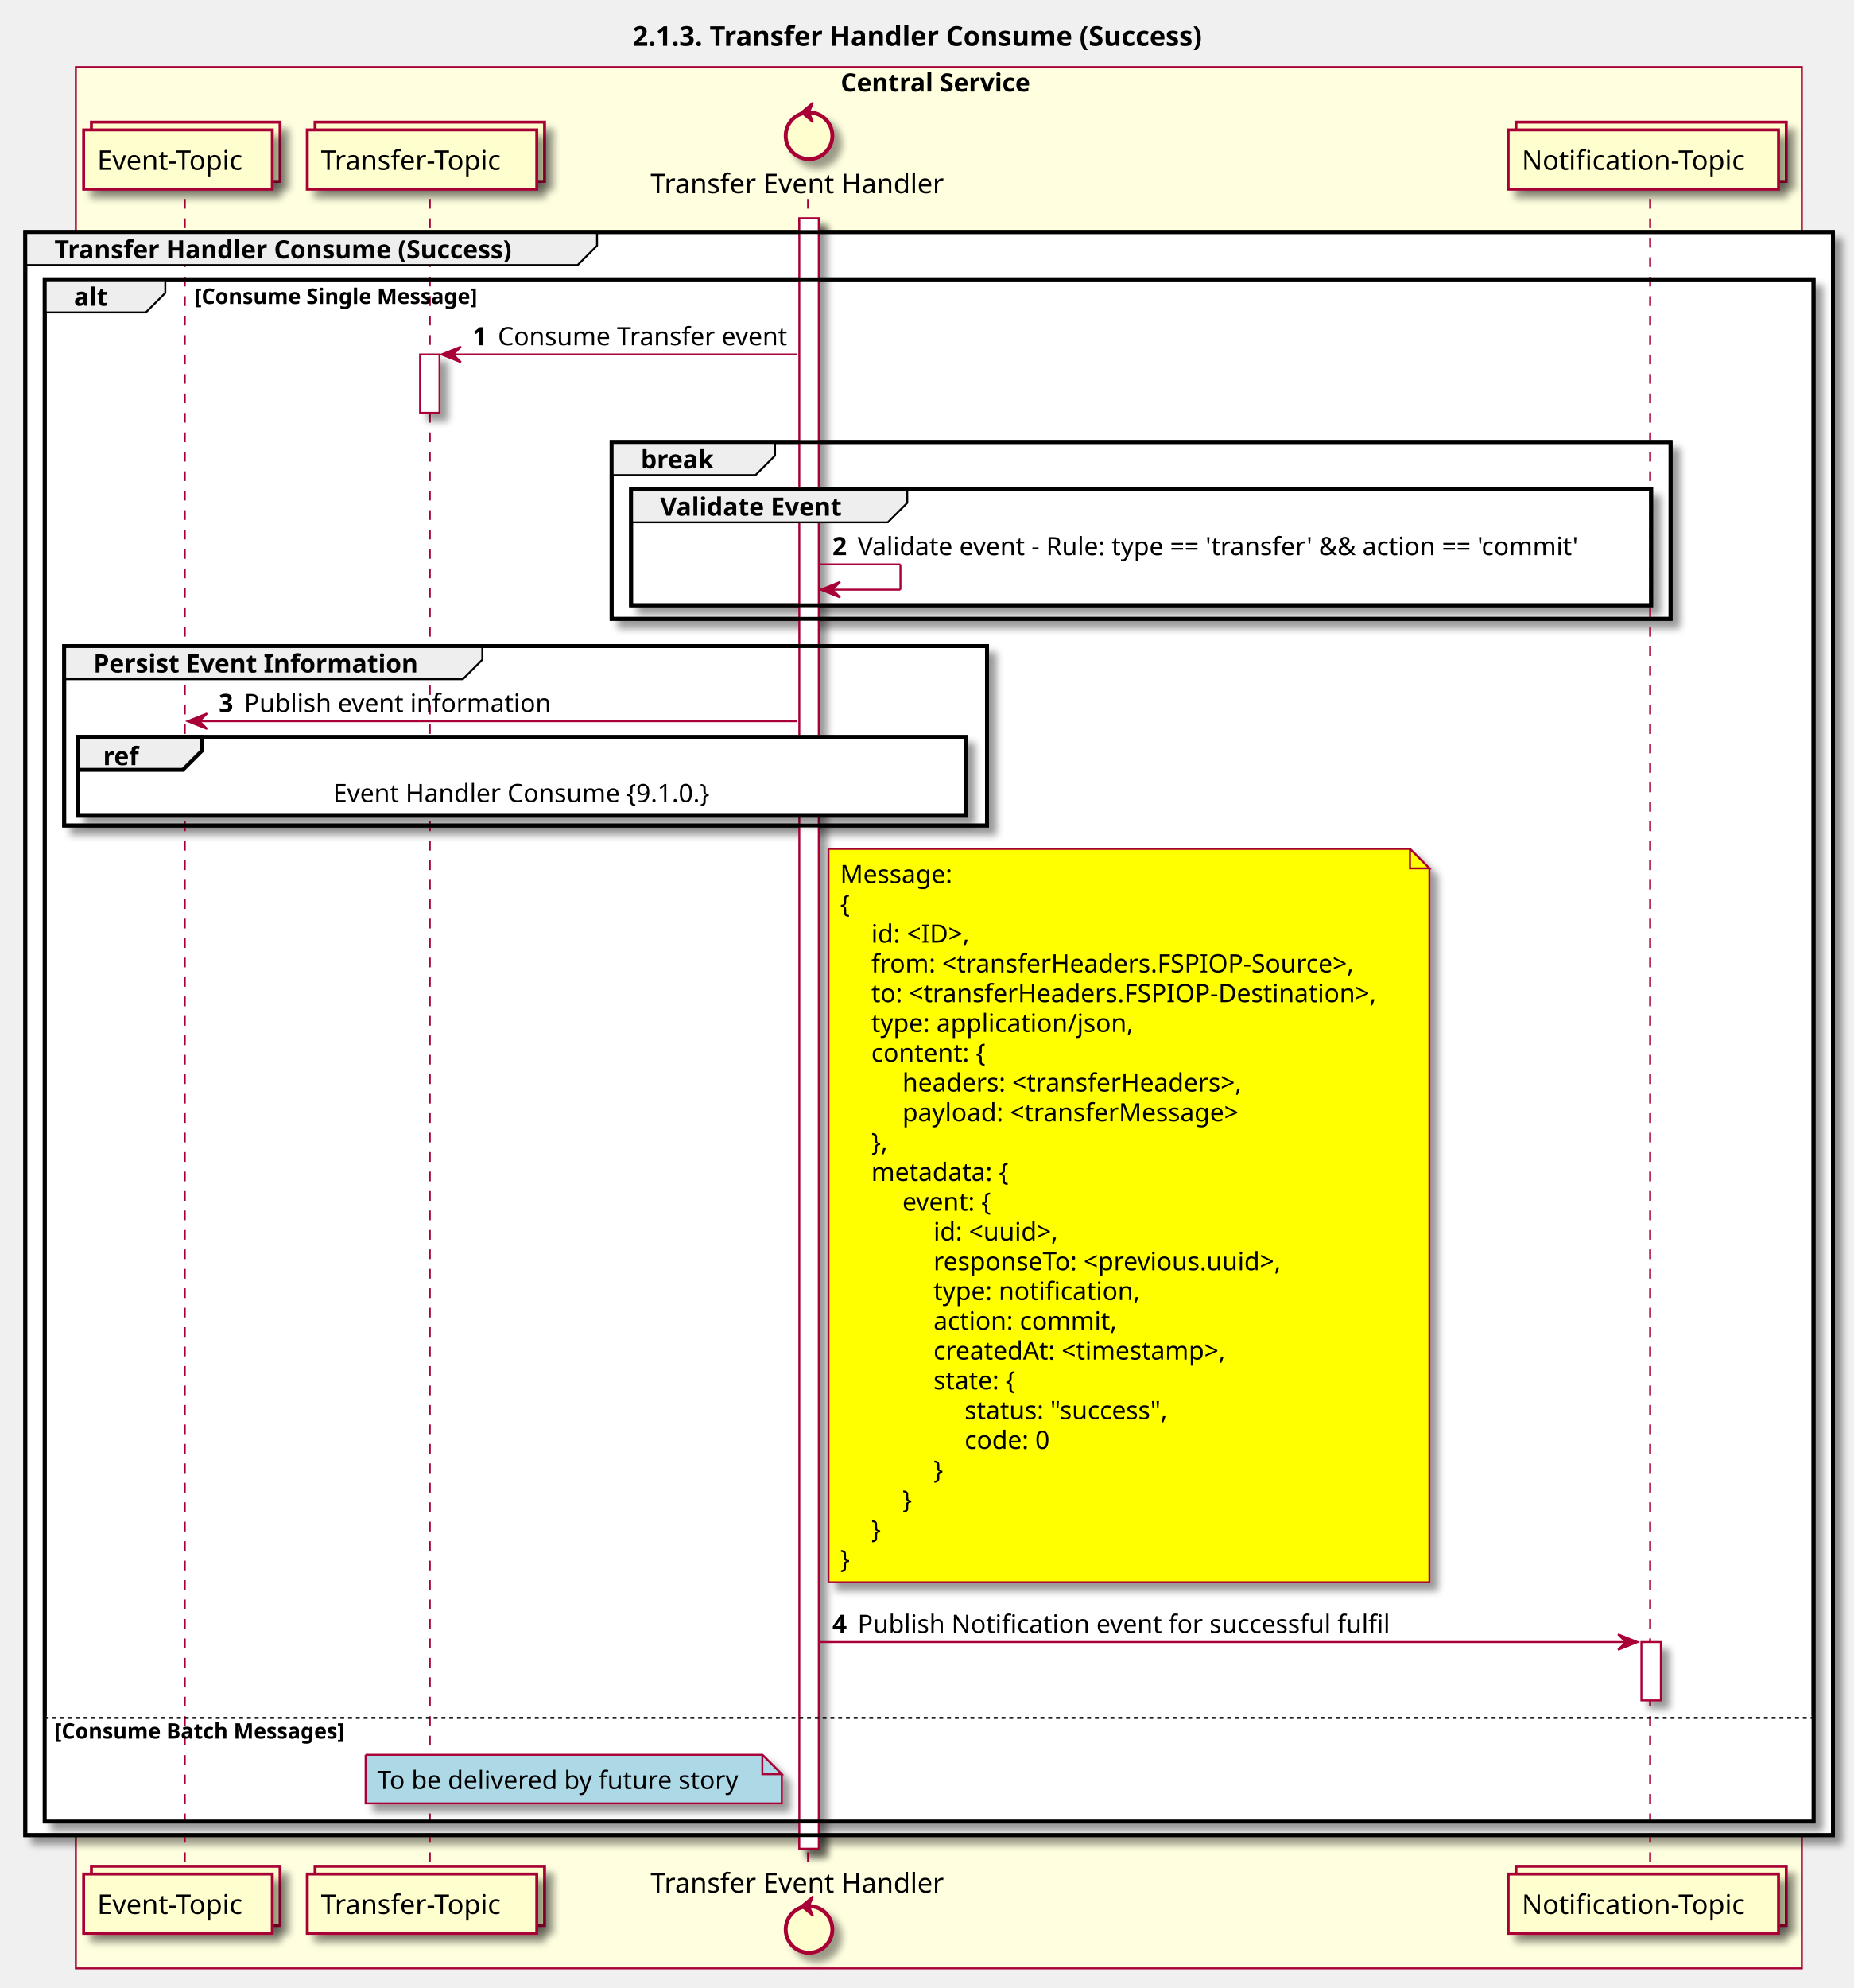
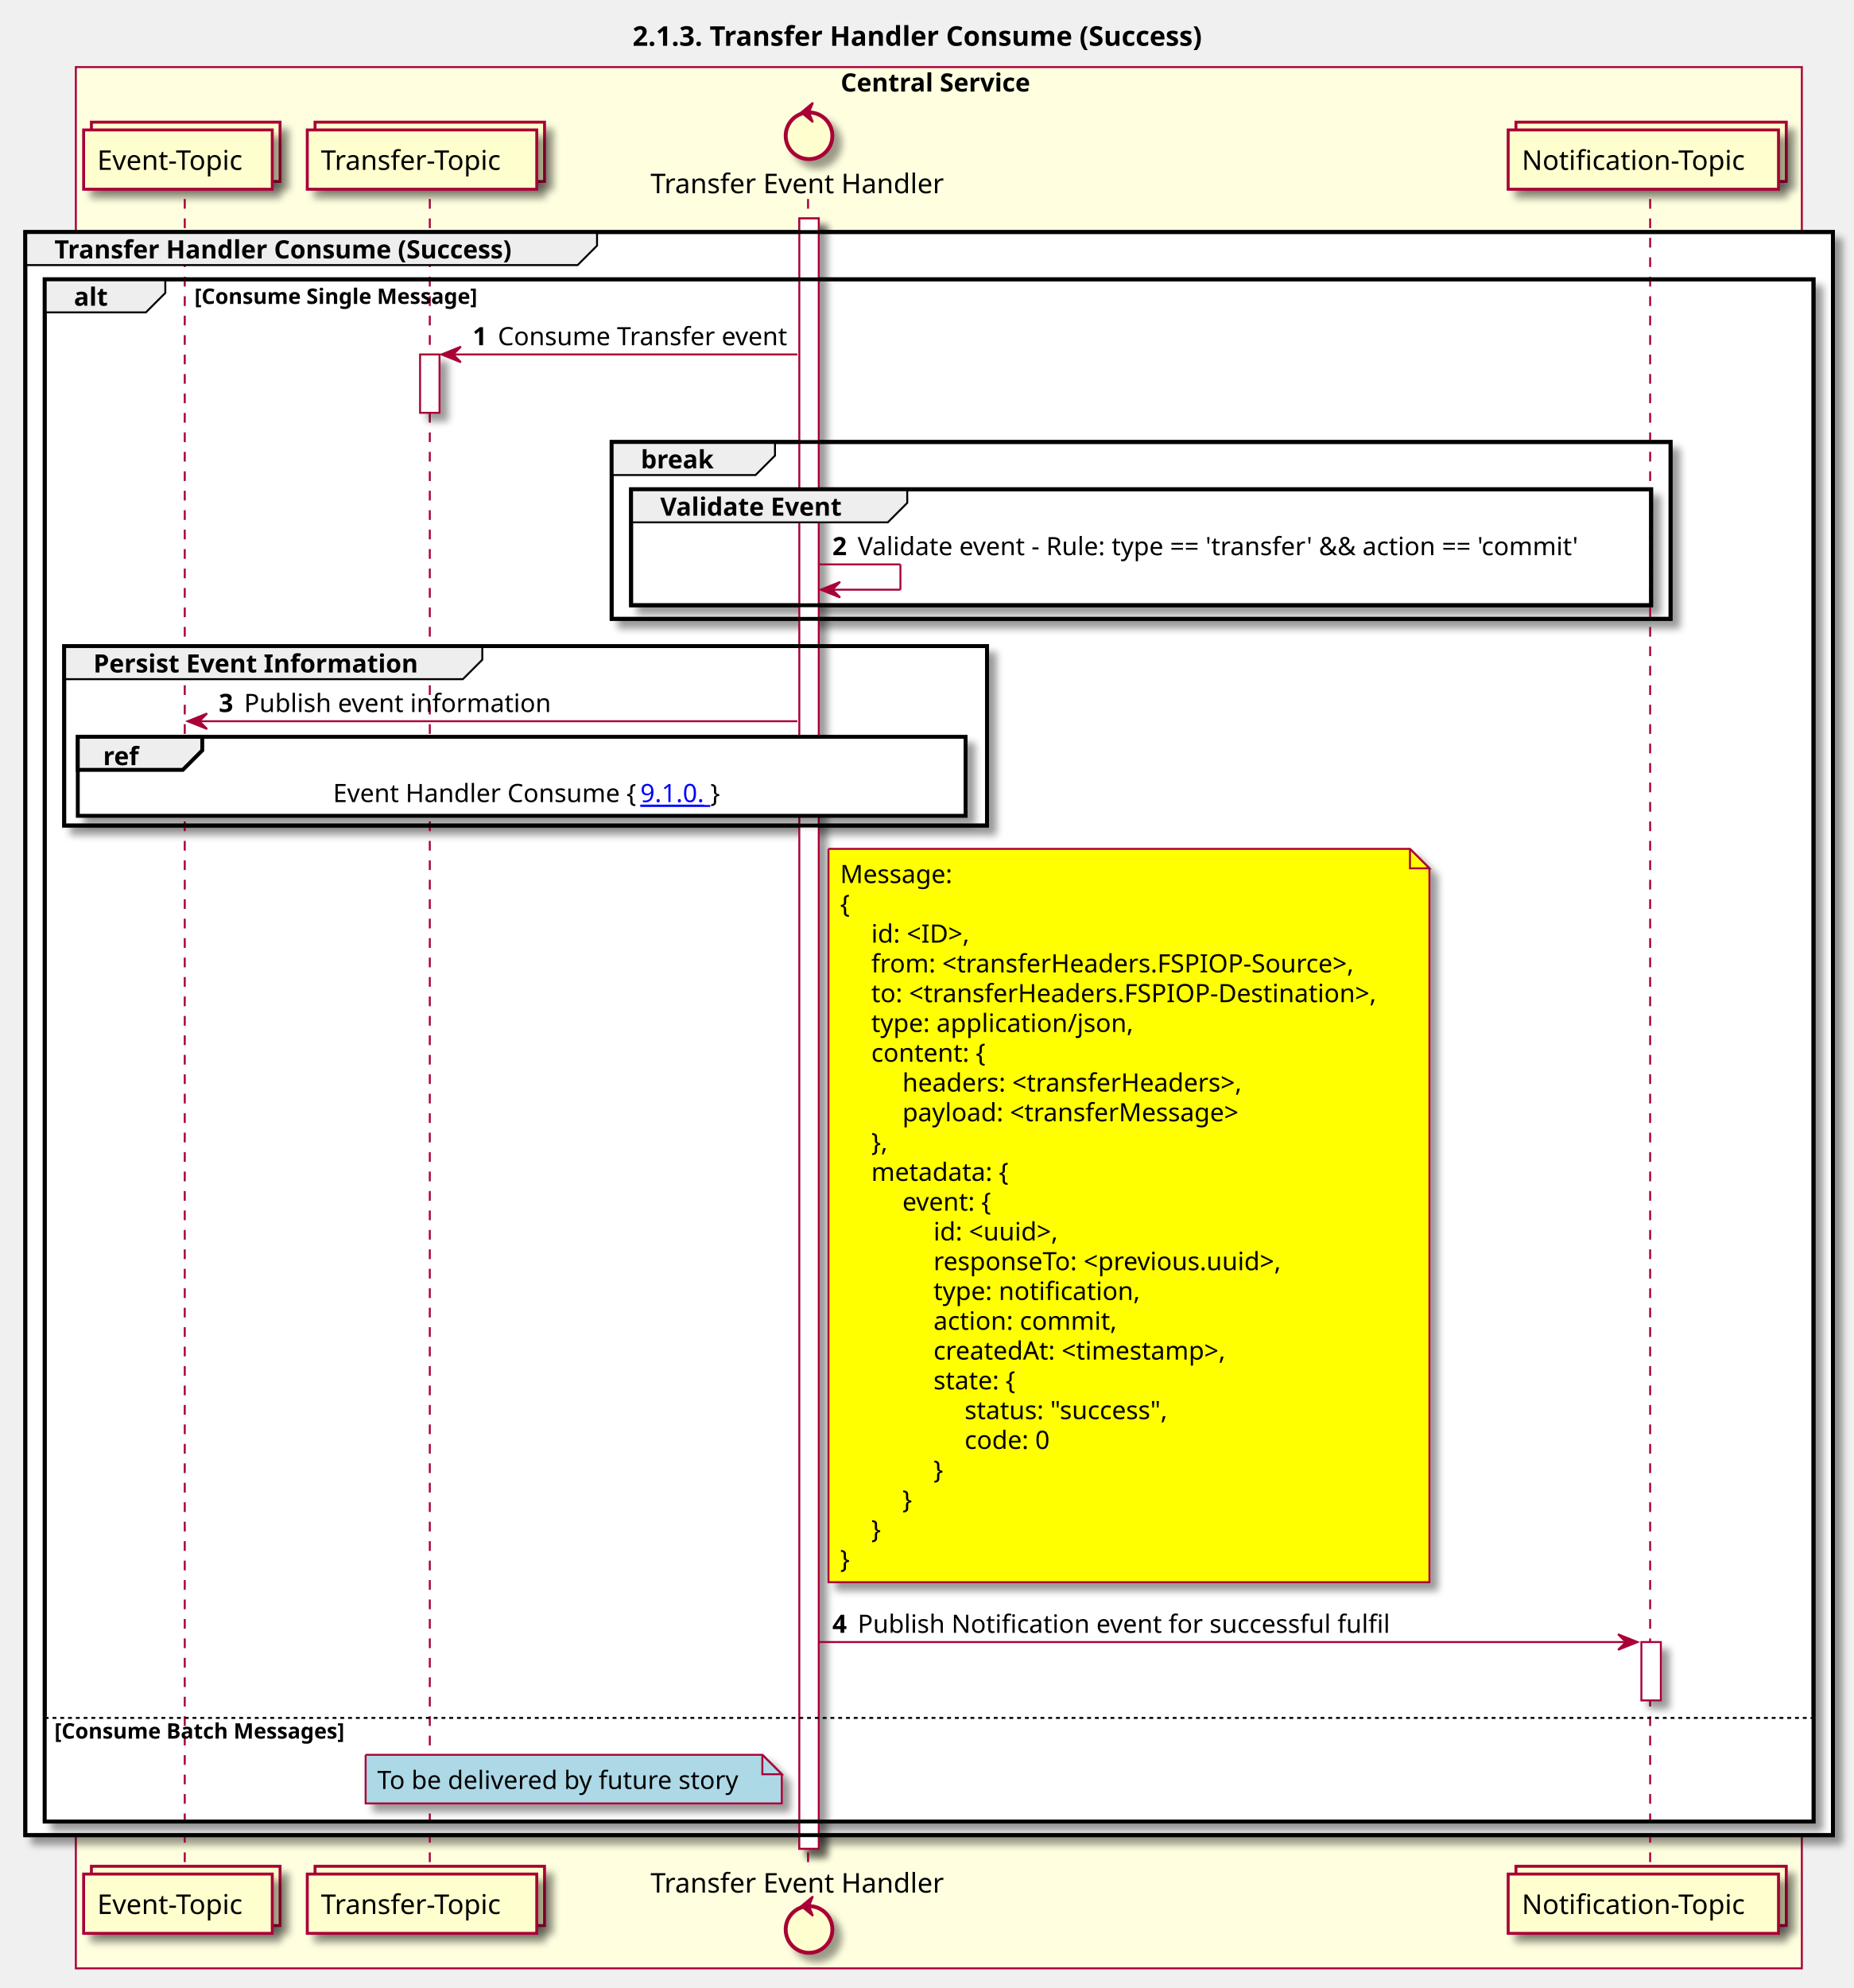
- <svg xmlns="http://www.w3.org/2000/svg" contentScriptType="application/ecmascript" contentStyleType="text/css" height="1022px" preserveAspectRatio="none" style="width:953px;height:1022px;" version="1.1" viewBox="0 0 953 1022" width="953px" zoomAndPan="magnify">
+ <svg xmlns="http://www.w3.org/2000/svg" xmlns:xlink="http://www.w3.org/1999/xlink" contentScriptType="application/ecmascript" contentStyleType="text/css" height="1022px" preserveAspectRatio="none" style="width:953px;height:1022px;" version="1.1" viewBox="0 0 953 1022" width="953px" zoomAndPan="magnify">
  <defs>
-     <filter height="300%" id="f67n43izf3wk7" width="300%" x="-1" y="-1">
+     <filter height="300%" id="fhfjckkzf2ven" width="300%" x="-1" y="-1">
      <feGaussianBlur result="blurOut" stdDeviation="2.0" />
      <feColorMatrix in="blurOut" result="blurOut2" type="matrix" values="0 0 0 0 0 0 0 0 0 0 0 0 0 0 0 0 0 0 .4 0" />
      <feOffset dx="4.0" dy="4.0" in="blurOut2" result="blurOut3" />
      <feBlend in="SourceGraphic" in2="blurOut3" mode="normal" />
    </filter>
  </defs>
  <g>
    <text fill="#000000" font-family="sans-serif" font-size="14" font-weight="bold" lengthAdjust="spacingAndGlyphs" textLength="305" x="325.25" y="23.535">2.1.3. Transfer Handler Consume (Success)</text>
    <rect fill="#FFFFE0" height="977.422" style="stroke: #A80036; stroke-width: 1.0;" width="887.5" x="39" y="34.488" />
    <text fill="#000000" font-family="sans-serif" font-size="13" font-weight="bold" lengthAdjust="spacingAndGlyphs" textLength="101" x="432.25" y="47.057">Central Service</text>
-     <rect fill="#FFFFFF" filter="url(#f67n43izf3wk7)" height="30" style="stroke: #A80036; stroke-width: 1.0;" width="10" x="216" y="182.219" />
-     <rect fill="#FFFFFF" filter="url(#f67n43izf3wk7)" height="838.135" style="stroke: #A80036; stroke-width: 1.0;" width="10" x="411" y="112.287" />
-     <rect fill="#FFFFFF" filter="url(#f67n43izf3wk7)" height="30" style="stroke: #A80036; stroke-width: 1.0;" width="10" x="844" y="844.156" />
-     <rect fill="#FFFFFF" filter="url(#f67n43izf3wk7)" height="824.135" style="stroke: #000000; stroke-width: 2.0;" width="929.5" x="13" y="119.287" />
-     <rect fill="#FFFFFF" filter="url(#f67n43izf3wk7)" height="792.824" style="stroke: #000000; stroke-width: 2.0;" width="909.5" x="23" y="143.598" />
-     <rect fill="#FFFFFF" filter="url(#f67n43izf3wk7)" height="90.932" style="stroke: #000000; stroke-width: 2.0;" width="544.5" x="314.5" y="227.219" />
-     <rect fill="#FFFFFF" filter="url(#f67n43izf3wk7)" height="59.621" style="stroke: #000000; stroke-width: 2.0;" width="524.5" x="324.5" y="251.529" />
-     <rect fill="#FFFFFF" filter="url(#f67n43izf3wk7)" height="92.242" style="stroke: #000000; stroke-width: 2.0;" width="474.5" x="33" y="332.15" />
+     <rect fill="#FFFFFF" filter="url(#fhfjckkzf2ven)" height="30" style="stroke: #A80036; stroke-width: 1.0;" width="10" x="216" y="182.219" />
+     <rect fill="#FFFFFF" filter="url(#fhfjckkzf2ven)" height="838.135" style="stroke: #A80036; stroke-width: 1.0;" width="10" x="411" y="112.287" />
+     <rect fill="#FFFFFF" filter="url(#fhfjckkzf2ven)" height="30" style="stroke: #A80036; stroke-width: 1.0;" width="10" x="844" y="844.156" />
+     <rect fill="#FFFFFF" filter="url(#fhfjckkzf2ven)" height="824.135" style="stroke: #000000; stroke-width: 2.0;" width="929.5" x="13" y="119.287" />
+     <rect fill="#FFFFFF" filter="url(#fhfjckkzf2ven)" height="792.824" style="stroke: #000000; stroke-width: 2.0;" width="909.5" x="23" y="143.598" />
+     <rect fill="#FFFFFF" filter="url(#fhfjckkzf2ven)" height="90.932" style="stroke: #000000; stroke-width: 2.0;" width="544.5" x="314.5" y="227.219" />
+     <rect fill="#FFFFFF" filter="url(#fhfjckkzf2ven)" height="59.621" style="stroke: #000000; stroke-width: 2.0;" width="524.5" x="324.5" y="251.529" />
+     <rect fill="#FFFFFF" filter="url(#fhfjckkzf2ven)" height="92.242" style="stroke: #000000; stroke-width: 2.0;" width="474.5" x="33" y="332.15" />
    <rect fill="#FFFFFF" height="54.266" style="stroke: none; stroke-width: 1.0;" width="909.5" x="23" y="882.156" />
    <line style="stroke: #A80036; stroke-width: 1.0; stroke-dasharray: 5.0,5.0;" x1="95" x2="95" y1="102.287" y2="960.422" />
    <line style="stroke: #A80036; stroke-width: 1.0; stroke-dasharray: 5.0,5.0;" x1="221" x2="221" y1="102.287" y2="960.422" />
    <line style="stroke: #A80036; stroke-width: 1.0; stroke-dasharray: 5.0,5.0;" x1="415.5" x2="415.5" y1="102.287" y2="960.422" />
    <line style="stroke: #A80036; stroke-width: 1.0; stroke-dasharray: 5.0,5.0;" x1="848.5" x2="848.5" y1="102.287" y2="960.422" />
-     <rect fill="#FEFECE" filter="url(#f67n43izf3wk7)" height="30.488" style="stroke: #A80036; stroke-width: 1.5;" width="97" x="47" y="62.799" />
-     <rect fill="#FEFECE" filter="url(#f67n43izf3wk7)" height="30.488" style="stroke: #A80036; stroke-width: 1.5;" width="97" x="43" y="66.799" />
+     <rect fill="#FEFECE" filter="url(#fhfjckkzf2ven)" height="30.488" style="stroke: #A80036; stroke-width: 1.5;" width="97" x="47" y="62.799" />
+     <rect fill="#FEFECE" filter="url(#fhfjckkzf2ven)" height="30.488" style="stroke: #A80036; stroke-width: 1.5;" width="97" x="43" y="66.799" />
    <text fill="#000000" font-family="sans-serif" font-size="14" lengthAdjust="spacingAndGlyphs" textLength="83" x="50" y="87.334">Event-Topic</text>
-     <rect fill="#FEFECE" filter="url(#f67n43izf3wk7)" height="30.488" style="stroke: #A80036; stroke-width: 1.5;" width="97" x="47" y="959.422" />
-     <rect fill="#FEFECE" filter="url(#f67n43izf3wk7)" height="30.488" style="stroke: #A80036; stroke-width: 1.5;" width="97" x="43" y="963.422" />
+     <rect fill="#FEFECE" filter="url(#fhfjckkzf2ven)" height="30.488" style="stroke: #A80036; stroke-width: 1.5;" width="97" x="47" y="959.422" />
+     <rect fill="#FEFECE" filter="url(#fhfjckkzf2ven)" height="30.488" style="stroke: #A80036; stroke-width: 1.5;" width="97" x="43" y="963.422" />
    <text fill="#000000" font-family="sans-serif" font-size="14" lengthAdjust="spacingAndGlyphs" textLength="83" x="50" y="983.957">Event-Topic</text>
-     <rect fill="#FEFECE" filter="url(#f67n43izf3wk7)" height="30.488" style="stroke: #A80036; stroke-width: 1.5;" width="118" x="162" y="62.799" />
-     <rect fill="#FEFECE" filter="url(#f67n43izf3wk7)" height="30.488" style="stroke: #A80036; stroke-width: 1.5;" width="118" x="158" y="66.799" />
+     <rect fill="#FEFECE" filter="url(#fhfjckkzf2ven)" height="30.488" style="stroke: #A80036; stroke-width: 1.5;" width="118" x="162" y="62.799" />
+     <rect fill="#FEFECE" filter="url(#fhfjckkzf2ven)" height="30.488" style="stroke: #A80036; stroke-width: 1.5;" width="118" x="158" y="66.799" />
    <text fill="#000000" font-family="sans-serif" font-size="14" lengthAdjust="spacingAndGlyphs" textLength="104" x="165" y="87.334">Transfer-Topic</text>
-     <rect fill="#FEFECE" filter="url(#f67n43izf3wk7)" height="30.488" style="stroke: #A80036; stroke-width: 1.5;" width="118" x="162" y="959.422" />
-     <rect fill="#FEFECE" filter="url(#f67n43izf3wk7)" height="30.488" style="stroke: #A80036; stroke-width: 1.5;" width="118" x="158" y="963.422" />
+     <rect fill="#FEFECE" filter="url(#fhfjckkzf2ven)" height="30.488" style="stroke: #A80036; stroke-width: 1.5;" width="118" x="162" y="959.422" />
+     <rect fill="#FEFECE" filter="url(#fhfjckkzf2ven)" height="30.488" style="stroke: #A80036; stroke-width: 1.5;" width="118" x="158" y="963.422" />
    <text fill="#000000" font-family="sans-serif" font-size="14" lengthAdjust="spacingAndGlyphs" textLength="104" x="165" y="983.957">Transfer-Topic</text>
    <text fill="#000000" font-family="sans-serif" font-size="14" lengthAdjust="spacingAndGlyphs" textLength="157" x="334.5" y="99.334">Transfer Event Handler</text>
-     <ellipse cx="416" cy="69.799" fill="#FEFECE" filter="url(#f67n43izf3wk7)" rx="12" ry="12" style="stroke: #A80036; stroke-width: 2.0;" />
+     <ellipse cx="416" cy="69.799" fill="#FEFECE" filter="url(#fhfjckkzf2ven)" rx="12" ry="12" style="stroke: #A80036; stroke-width: 2.0;" />
    <polygon fill="#A80036" points="412,57.799,418,52.799,416,57.799,418,62.799,412,57.799" style="stroke: #A80036; stroke-width: 1.0;" />
    <text fill="#000000" font-family="sans-serif" font-size="14" lengthAdjust="spacingAndGlyphs" textLength="157" x="334.5" y="972.957">Transfer Event Handler</text>
-     <ellipse cx="416" cy="991.91" fill="#FEFECE" filter="url(#f67n43izf3wk7)" rx="12" ry="12" style="stroke: #A80036; stroke-width: 2.0;" />
+     <ellipse cx="416" cy="991.91" fill="#FEFECE" filter="url(#fhfjckkzf2ven)" rx="12" ry="12" style="stroke: #A80036; stroke-width: 2.0;" />
    <polygon fill="#A80036" points="412,979.91,418,974.91,416,979.91,418,984.91,412,979.91" style="stroke: #A80036; stroke-width: 1.0;" />
-     <rect fill="#FEFECE" filter="url(#f67n43izf3wk7)" height="30.488" style="stroke: #A80036; stroke-width: 1.5;" width="139" x="779.5" y="62.799" />
-     <rect fill="#FEFECE" filter="url(#f67n43izf3wk7)" height="30.488" style="stroke: #A80036; stroke-width: 1.5;" width="139" x="775.5" y="66.799" />
+     <rect fill="#FEFECE" filter="url(#fhfjckkzf2ven)" height="30.488" style="stroke: #A80036; stroke-width: 1.5;" width="139" x="779.5" y="62.799" />
+     <rect fill="#FEFECE" filter="url(#fhfjckkzf2ven)" height="30.488" style="stroke: #A80036; stroke-width: 1.5;" width="139" x="775.5" y="66.799" />
    <text fill="#000000" font-family="sans-serif" font-size="14" lengthAdjust="spacingAndGlyphs" textLength="125" x="782.5" y="87.334">Notification-Topic</text>
-     <rect fill="#FEFECE" filter="url(#f67n43izf3wk7)" height="30.488" style="stroke: #A80036; stroke-width: 1.5;" width="139" x="779.5" y="959.422" />
-     <rect fill="#FEFECE" filter="url(#f67n43izf3wk7)" height="30.488" style="stroke: #A80036; stroke-width: 1.5;" width="139" x="775.5" y="963.422" />
+     <rect fill="#FEFECE" filter="url(#fhfjckkzf2ven)" height="30.488" style="stroke: #A80036; stroke-width: 1.5;" width="139" x="779.5" y="959.422" />
+     <rect fill="#FEFECE" filter="url(#fhfjckkzf2ven)" height="30.488" style="stroke: #A80036; stroke-width: 1.5;" width="139" x="775.5" y="963.422" />
    <text fill="#000000" font-family="sans-serif" font-size="14" lengthAdjust="spacingAndGlyphs" textLength="125" x="782.5" y="983.957">Notification-Topic</text>
-     <rect fill="#FFFFFF" filter="url(#f67n43izf3wk7)" height="30" style="stroke: #A80036; stroke-width: 1.0;" width="10" x="216" y="182.219" />
-     <rect fill="#FFFFFF" filter="url(#f67n43izf3wk7)" height="838.135" style="stroke: #A80036; stroke-width: 1.0;" width="10" x="411" y="112.287" />
-     <rect fill="#FFFFFF" filter="url(#f67n43izf3wk7)" height="30" style="stroke: #A80036; stroke-width: 1.0;" width="10" x="844" y="844.156" />
+     <rect fill="#FFFFFF" filter="url(#fhfjckkzf2ven)" height="30" style="stroke: #A80036; stroke-width: 1.0;" width="10" x="216" y="182.219" />
+     <rect fill="#FFFFFF" filter="url(#fhfjckkzf2ven)" height="838.135" style="stroke: #A80036; stroke-width: 1.0;" width="10" x="411" y="112.287" />
+     <rect fill="#FFFFFF" filter="url(#fhfjckkzf2ven)" height="30" style="stroke: #A80036; stroke-width: 1.0;" width="10" x="844" y="844.156" />
    <path d="M13,119.287 L307,119.287 L307,126.287 L297,136.287 L13,136.287 L13,119.287 " fill="#EEEEEE" style="stroke: #000000; stroke-width: 1.0;" />
    <rect fill="none" height="824.135" style="stroke: #000000; stroke-width: 2.0;" width="929.5" x="13" y="119.287" />
    <text fill="#000000" font-family="sans-serif" font-size="13" font-weight="bold" lengthAdjust="spacingAndGlyphs" textLength="249" x="28" y="132.856">Transfer Handler Consume (Success)</text>
    <path d="M23,143.598 L85,143.598 L85,150.598 L75,160.598 L23,160.598 L23,143.598 " fill="#EEEEEE" style="stroke: #000000; stroke-width: 1.0;" />
    <rect fill="none" height="792.824" style="stroke: #000000; stroke-width: 2.0;" width="909.5" x="23" y="143.598" />
    <text fill="#000000" font-family="sans-serif" font-size="13" font-weight="bold" lengthAdjust="spacingAndGlyphs" textLength="17" x="38" y="157.166">alt</text>
    <text fill="#000000" font-family="sans-serif" font-size="11" font-weight="bold" lengthAdjust="spacingAndGlyphs" textLength="149" x="100" y="156.232">[Consume Single Message]</text>
    <polygon fill="#A80036" points="237,178.219,227,182.219,237,186.219,233,182.219" style="stroke: #A80036; stroke-width: 1.0;" />
    <line style="stroke: #A80036; stroke-width: 1.0;" x1="231" x2="410" y1="182.219" y2="182.219" />
    <text fill="#000000" font-family="sans-serif" font-size="13" font-weight="bold" lengthAdjust="spacingAndGlyphs" textLength="9" x="243" y="177.477">1</text>
    <text fill="#000000" font-family="sans-serif" font-size="13" lengthAdjust="spacingAndGlyphs" textLength="153" x="256" y="177.477">Consume Transfer event</text>
    <path d="M314.5,227.219 L398.5,227.219 L398.5,234.219 L388.5,244.219 L314.5,244.219 L314.5,227.219 " fill="#EEEEEE" style="stroke: #000000; stroke-width: 1.0;" />
    <rect fill="none" height="90.932" style="stroke: #000000; stroke-width: 2.0;" width="544.5" x="314.5" y="227.219" />
    <text fill="#000000" font-family="sans-serif" font-size="13" font-weight="bold" lengthAdjust="spacingAndGlyphs" textLength="39" x="329.5" y="240.787">break</text>
    <path d="M324.5,251.529 L466.5,251.529 L466.5,258.529 L456.5,268.529 L324.5,268.529 L324.5,251.529 " fill="#EEEEEE" style="stroke: #000000; stroke-width: 1.0;" />
    <rect fill="none" height="59.621" style="stroke: #000000; stroke-width: 2.0;" width="524.5" x="324.5" y="251.529" />
    <text fill="#000000" font-family="sans-serif" font-size="13" font-weight="bold" lengthAdjust="spacingAndGlyphs" textLength="97" x="339.5" y="265.098">Validate Event</text>
    <line style="stroke: #A80036; stroke-width: 1.0;" x1="421" x2="463" y1="290.15" y2="290.15" />
    <line style="stroke: #A80036; stroke-width: 1.0;" x1="463" x2="463" y1="290.15" y2="303.15" />
    <line style="stroke: #A80036; stroke-width: 1.0;" x1="422" x2="463" y1="303.15" y2="303.15" />
    <polygon fill="#A80036" points="432,299.15,422,303.15,432,307.15,428,303.15" style="stroke: #A80036; stroke-width: 1.0;" />
    <text fill="#000000" font-family="sans-serif" font-size="13" font-weight="bold" lengthAdjust="spacingAndGlyphs" textLength="9" x="428" y="285.408">2</text>
    <text fill="#000000" font-family="sans-serif" font-size="13" lengthAdjust="spacingAndGlyphs" textLength="396" x="441" y="285.408">Validate event - Rule: type == 'transfer' &amp;&amp; action == 'commit'</text>
    <path d="M33,332.15 L248,332.15 L248,339.15 L238,349.15 L33,349.15 L33,332.15 " fill="#EEEEEE" style="stroke: #000000; stroke-width: 1.0;" />
    <rect fill="none" height="92.242" style="stroke: #000000; stroke-width: 2.0;" width="474.5" x="33" y="332.15" />
    <text fill="#000000" font-family="sans-serif" font-size="13" font-weight="bold" lengthAdjust="spacingAndGlyphs" textLength="170" x="48" y="345.719">Persist Event Information</text>
    <polygon fill="#A80036" points="106.5,366.772,96.5,370.772,106.5,374.772,102.5,370.772" style="stroke: #A80036; stroke-width: 1.0;" />
    <line style="stroke: #A80036; stroke-width: 1.0;" x1="100.5" x2="410" y1="370.772" y2="370.772" />
    <text fill="#000000" font-family="sans-serif" font-size="13" font-weight="bold" lengthAdjust="spacingAndGlyphs" textLength="9" x="112.5" y="366.029">3</text>
    <text fill="#000000" font-family="sans-serif" font-size="13" lengthAdjust="spacingAndGlyphs" textLength="162" x="125.5" y="366.029">Publish event information</text>
-     <rect fill="#FFFFFF" filter="url(#f67n43izf3wk7)" height="40.621" style="stroke: #000000; stroke-width: 2.0;" width="456.5" x="40" y="378.772" />
+     <rect fill="#FFFFFF" filter="url(#fhfjckkzf2ven)" height="40.621" style="stroke: #000000; stroke-width: 2.0;" width="456.5" x="40" y="378.772" />
    <polygon fill="#EEEEEE" points="40,378.772,104,378.772,104,385.772,94,395.772,40,395.772,40,378.772" style="stroke: #000000; stroke-width: 2.0;" />
    <text fill="#000000" font-family="sans-serif" font-size="13" font-weight="bold" lengthAdjust="spacingAndGlyphs" textLength="19" x="53" y="393.34">ref</text>
-     <text fill="#000000" font-family="sans-serif" font-size="13" lengthAdjust="spacingAndGlyphs" textLength="198" x="171.25" y="412.34">Event Handler Consume {9.1.0.}</text>
-     <path d="M426,436.393 L426,813.393 L735,813.393 L735,446.393 L725,436.393 L426,436.393 " fill="#FFFF00" filter="url(#f67n43izf3wk7)" style="stroke: #A80036; stroke-width: 1.0;" />
+     <text fill="#000000" font-family="sans-serif" font-size="13" lengthAdjust="spacingAndGlyphs" textLength="158" x="171.25" y="412.34">Event Handler Consume {</text>
+     <a target="_top" xlink:actuate="onRequest" xlink:href="https://github.com/mojaloop/docs/blob/develop/CentralServices/seq_diagrams/seq-event-9.1.0.svg" xlink:show="new" xlink:title="https://github.com/mojaloop/docs/blob/develop/CentralServices/seq_diagrams/seq-event-9.1.0.svg" xlink:type="simple">
+       <text fill="#0000FF" font-family="sans-serif" font-size="13" lengthAdjust="spacingAndGlyphs" text-decoration="underline" textLength="36" x="329.25" y="412.34">9.1.0.</text>
+       <line style="stroke: #0000FF; stroke-width: 1.0;" x1="329.25" x2="365.25" y1="414.34" y2="414.34" />
+     </a>
+     <text fill="#000000" font-family="sans-serif" font-size="13" lengthAdjust="spacingAndGlyphs" textLength="4" x="365.25" y="412.34">}</text>
+     <path d="M426,436.393 L426,813.393 L735,813.393 L735,446.393 L725,436.393 L426,436.393 " fill="#FFFF00" filter="url(#fhfjckkzf2ven)" style="stroke: #A80036; stroke-width: 1.0;" />
    <path d="M725,436.393 L725,446.393 L735,446.393 L725,436.393 " fill="#FFFF00" style="stroke: #A80036; stroke-width: 1.0;" />
    <text fill="#000000" font-family="sans-serif" font-size="13" lengthAdjust="spacingAndGlyphs" textLength="58" x="432" y="453.961">Message:</text>
    <text fill="#000000" font-family="sans-serif" font-size="13" lengthAdjust="spacingAndGlyphs" textLength="4" x="432" y="469.272">{</text>
    <text fill="#000000" font-family="sans-serif" font-size="13" lengthAdjust="spacingAndGlyphs" textLength="58" x="448" y="484.582">id: &lt;ID&gt;,</text>
    <text fill="#000000" font-family="sans-serif" font-size="13" lengthAdjust="spacingAndGlyphs" textLength="258" x="448" y="499.893">from: &lt;transferHeaders.FSPIOP-Source&gt;,</text>
    <text fill="#000000" font-family="sans-serif" font-size="13" lengthAdjust="spacingAndGlyphs" textLength="272" x="448" y="515.203">to: &lt;transferHeaders.FSPIOP-Destination&gt;,</text>
    <text fill="#000000" font-family="sans-serif" font-size="13" lengthAdjust="spacingAndGlyphs" textLength="143" x="448" y="530.514">type: application/json,</text>
    <text fill="#000000" font-family="sans-serif" font-size="13" lengthAdjust="spacingAndGlyphs" textLength="60" x="448" y="545.824">content: {</text>
    <text fill="#000000" font-family="sans-serif" font-size="13" lengthAdjust="spacingAndGlyphs" textLength="181" x="464" y="561.135">headers: &lt;transferHeaders&gt;,</text>
    <text fill="#000000" font-family="sans-serif" font-size="13" lengthAdjust="spacingAndGlyphs" textLength="180" x="464" y="576.445">payload: &lt;transferMessage&gt;</text>
    <text fill="#000000" font-family="sans-serif" font-size="13" lengthAdjust="spacingAndGlyphs" textLength="8" x="448" y="591.756">},</text>
    <text fill="#000000" font-family="sans-serif" font-size="13" lengthAdjust="spacingAndGlyphs" textLength="70" x="448" y="607.066">metadata: {</text>
    <text fill="#000000" font-family="sans-serif" font-size="13" lengthAdjust="spacingAndGlyphs" textLength="46" x="464" y="622.377">event: {</text>
    <text fill="#000000" font-family="sans-serif" font-size="13" lengthAdjust="spacingAndGlyphs" textLength="72" x="480" y="637.688">id: &lt;uuid&gt;,</text>
    <text fill="#000000" font-family="sans-serif" font-size="13" lengthAdjust="spacingAndGlyphs" textLength="191" x="480" y="652.998">responseTo: &lt;previous.uuid&gt;,</text>
    <text fill="#000000" font-family="sans-serif" font-size="13" lengthAdjust="spacingAndGlyphs" textLength="112" x="480" y="668.309">type: notification,</text>
    <text fill="#000000" font-family="sans-serif" font-size="13" lengthAdjust="spacingAndGlyphs" textLength="99" x="480" y="683.619">action: commit,</text>
    <text fill="#000000" font-family="sans-serif" font-size="13" lengthAdjust="spacingAndGlyphs" textLength="159" x="480" y="698.93">createdAt: &lt;timestamp&gt;,</text>
    <text fill="#000000" font-family="sans-serif" font-size="13" lengthAdjust="spacingAndGlyphs" textLength="43" x="480" y="714.24">state: {</text>
    <text fill="#000000" font-family="sans-serif" font-size="13" lengthAdjust="spacingAndGlyphs" textLength="111" x="496" y="729.551">status: "success",</text>
    <text fill="#000000" font-family="sans-serif" font-size="13" lengthAdjust="spacingAndGlyphs" textLength="46" x="496" y="744.861">code: 0</text>
    <text fill="#000000" font-family="sans-serif" font-size="13" lengthAdjust="spacingAndGlyphs" textLength="4" x="480" y="760.172">}</text>
    <text fill="#000000" font-family="sans-serif" font-size="13" lengthAdjust="spacingAndGlyphs" textLength="4" x="464" y="775.482">}</text>
    <text fill="#000000" font-family="sans-serif" font-size="13" lengthAdjust="spacingAndGlyphs" textLength="4" x="448" y="790.793">}</text>
    <text fill="#000000" font-family="sans-serif" font-size="13" lengthAdjust="spacingAndGlyphs" textLength="4" x="432" y="806.104">}</text>
    <polygon fill="#A80036" points="832,840.156,842,844.156,832,848.156,836,844.156" style="stroke: #A80036; stroke-width: 1.0;" />
    <line style="stroke: #A80036; stroke-width: 1.0;" x1="421" x2="838" y1="844.156" y2="844.156" />
    <text fill="#000000" font-family="sans-serif" font-size="13" font-weight="bold" lengthAdjust="spacingAndGlyphs" textLength="9" x="428" y="839.414">4</text>
    <text fill="#000000" font-family="sans-serif" font-size="13" lengthAdjust="spacingAndGlyphs" textLength="290" x="441" y="839.414">Publish Notification event for successful fulfil</text>
    <line style="stroke: #000000; stroke-width: 1.0; stroke-dasharray: 2.0,2.0;" x1="23" x2="932.5" y1="883.156" y2="883.156" />
    <text fill="#000000" font-family="sans-serif" font-size="11" font-weight="bold" lengthAdjust="spacingAndGlyphs" textLength="151" x="28" y="893.791">[Consume Batch Messages]</text>
-     <path d="M188,902.111 L188,927.111 L402,927.111 L402,912.111 L392,902.111 L188,902.111 " fill="#ADD8E6" filter="url(#f67n43izf3wk7)" style="stroke: #A80036; stroke-width: 1.0;" />
+     <path d="M188,902.111 L188,927.111 L402,927.111 L402,912.111 L392,902.111 L188,902.111 " fill="#ADD8E6" filter="url(#fhfjckkzf2ven)" style="stroke: #A80036; stroke-width: 1.0;" />
    <path d="M392,902.111 L392,912.111 L402,912.111 L392,902.111 " fill="#ADD8E6" style="stroke: #A80036; stroke-width: 1.0;" />
    <text fill="#000000" font-family="sans-serif" font-size="13" lengthAdjust="spacingAndGlyphs" textLength="193" x="194" y="919.68">To be delivered by future story</text>
  </g>
</svg>
